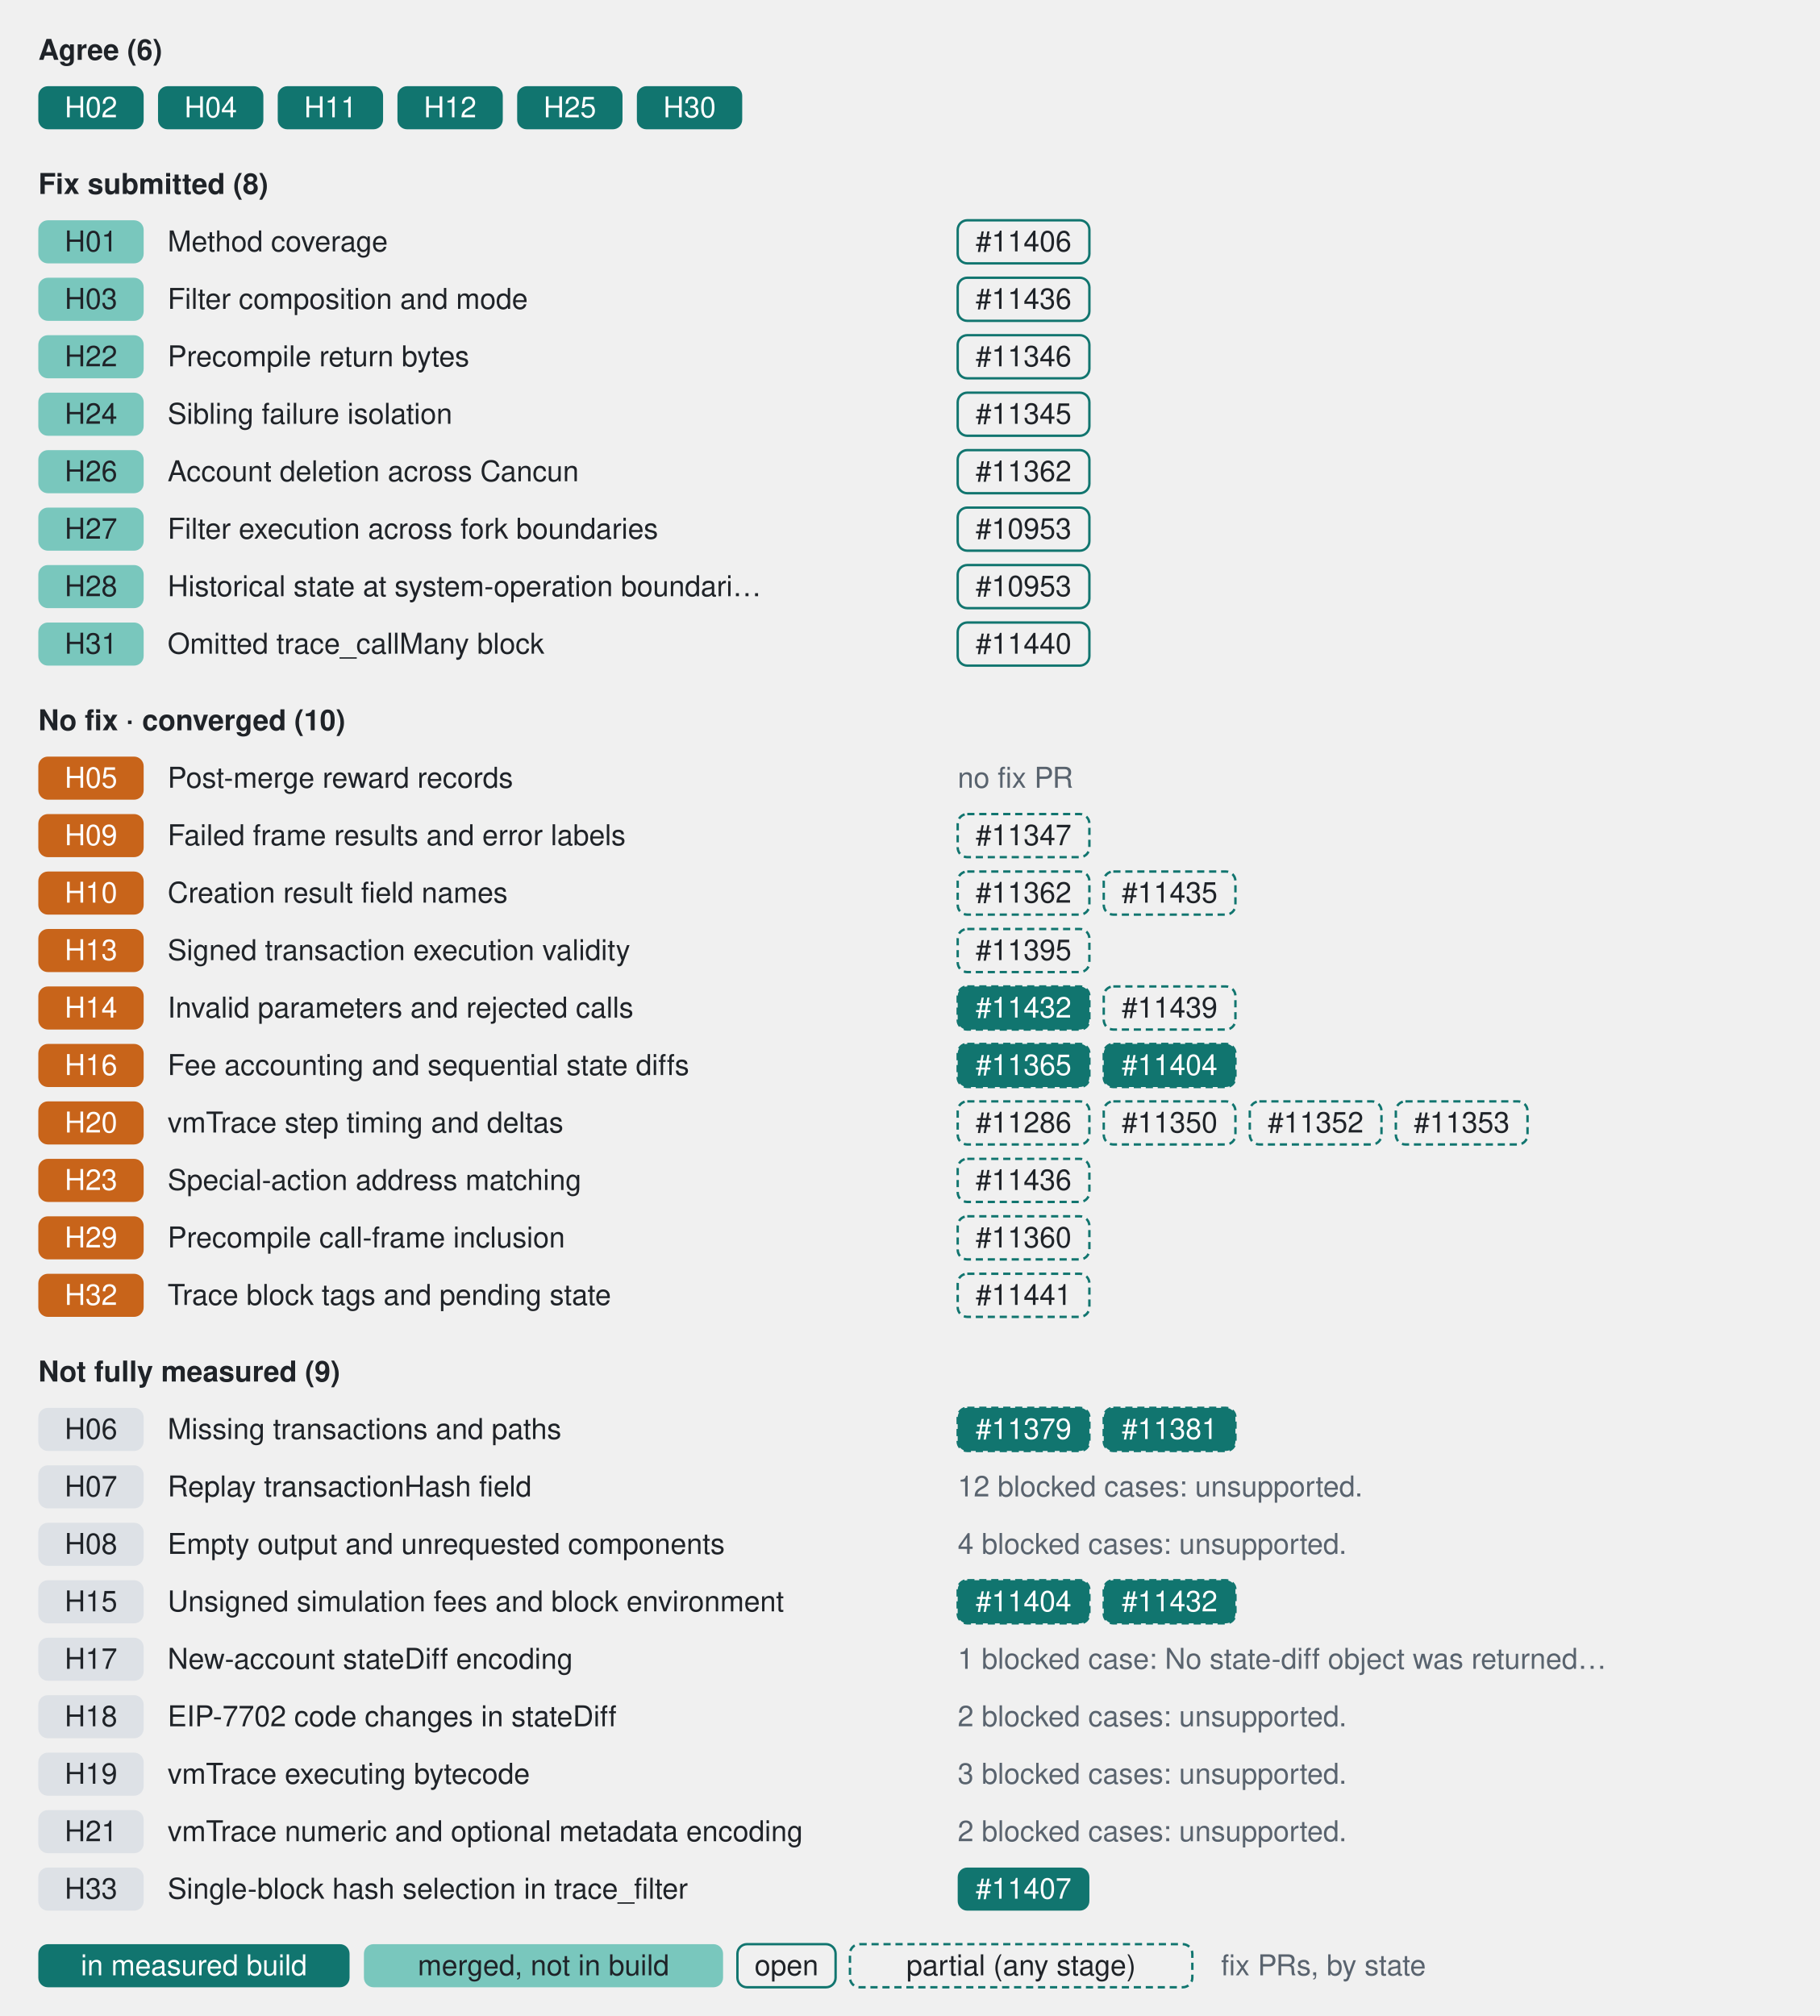
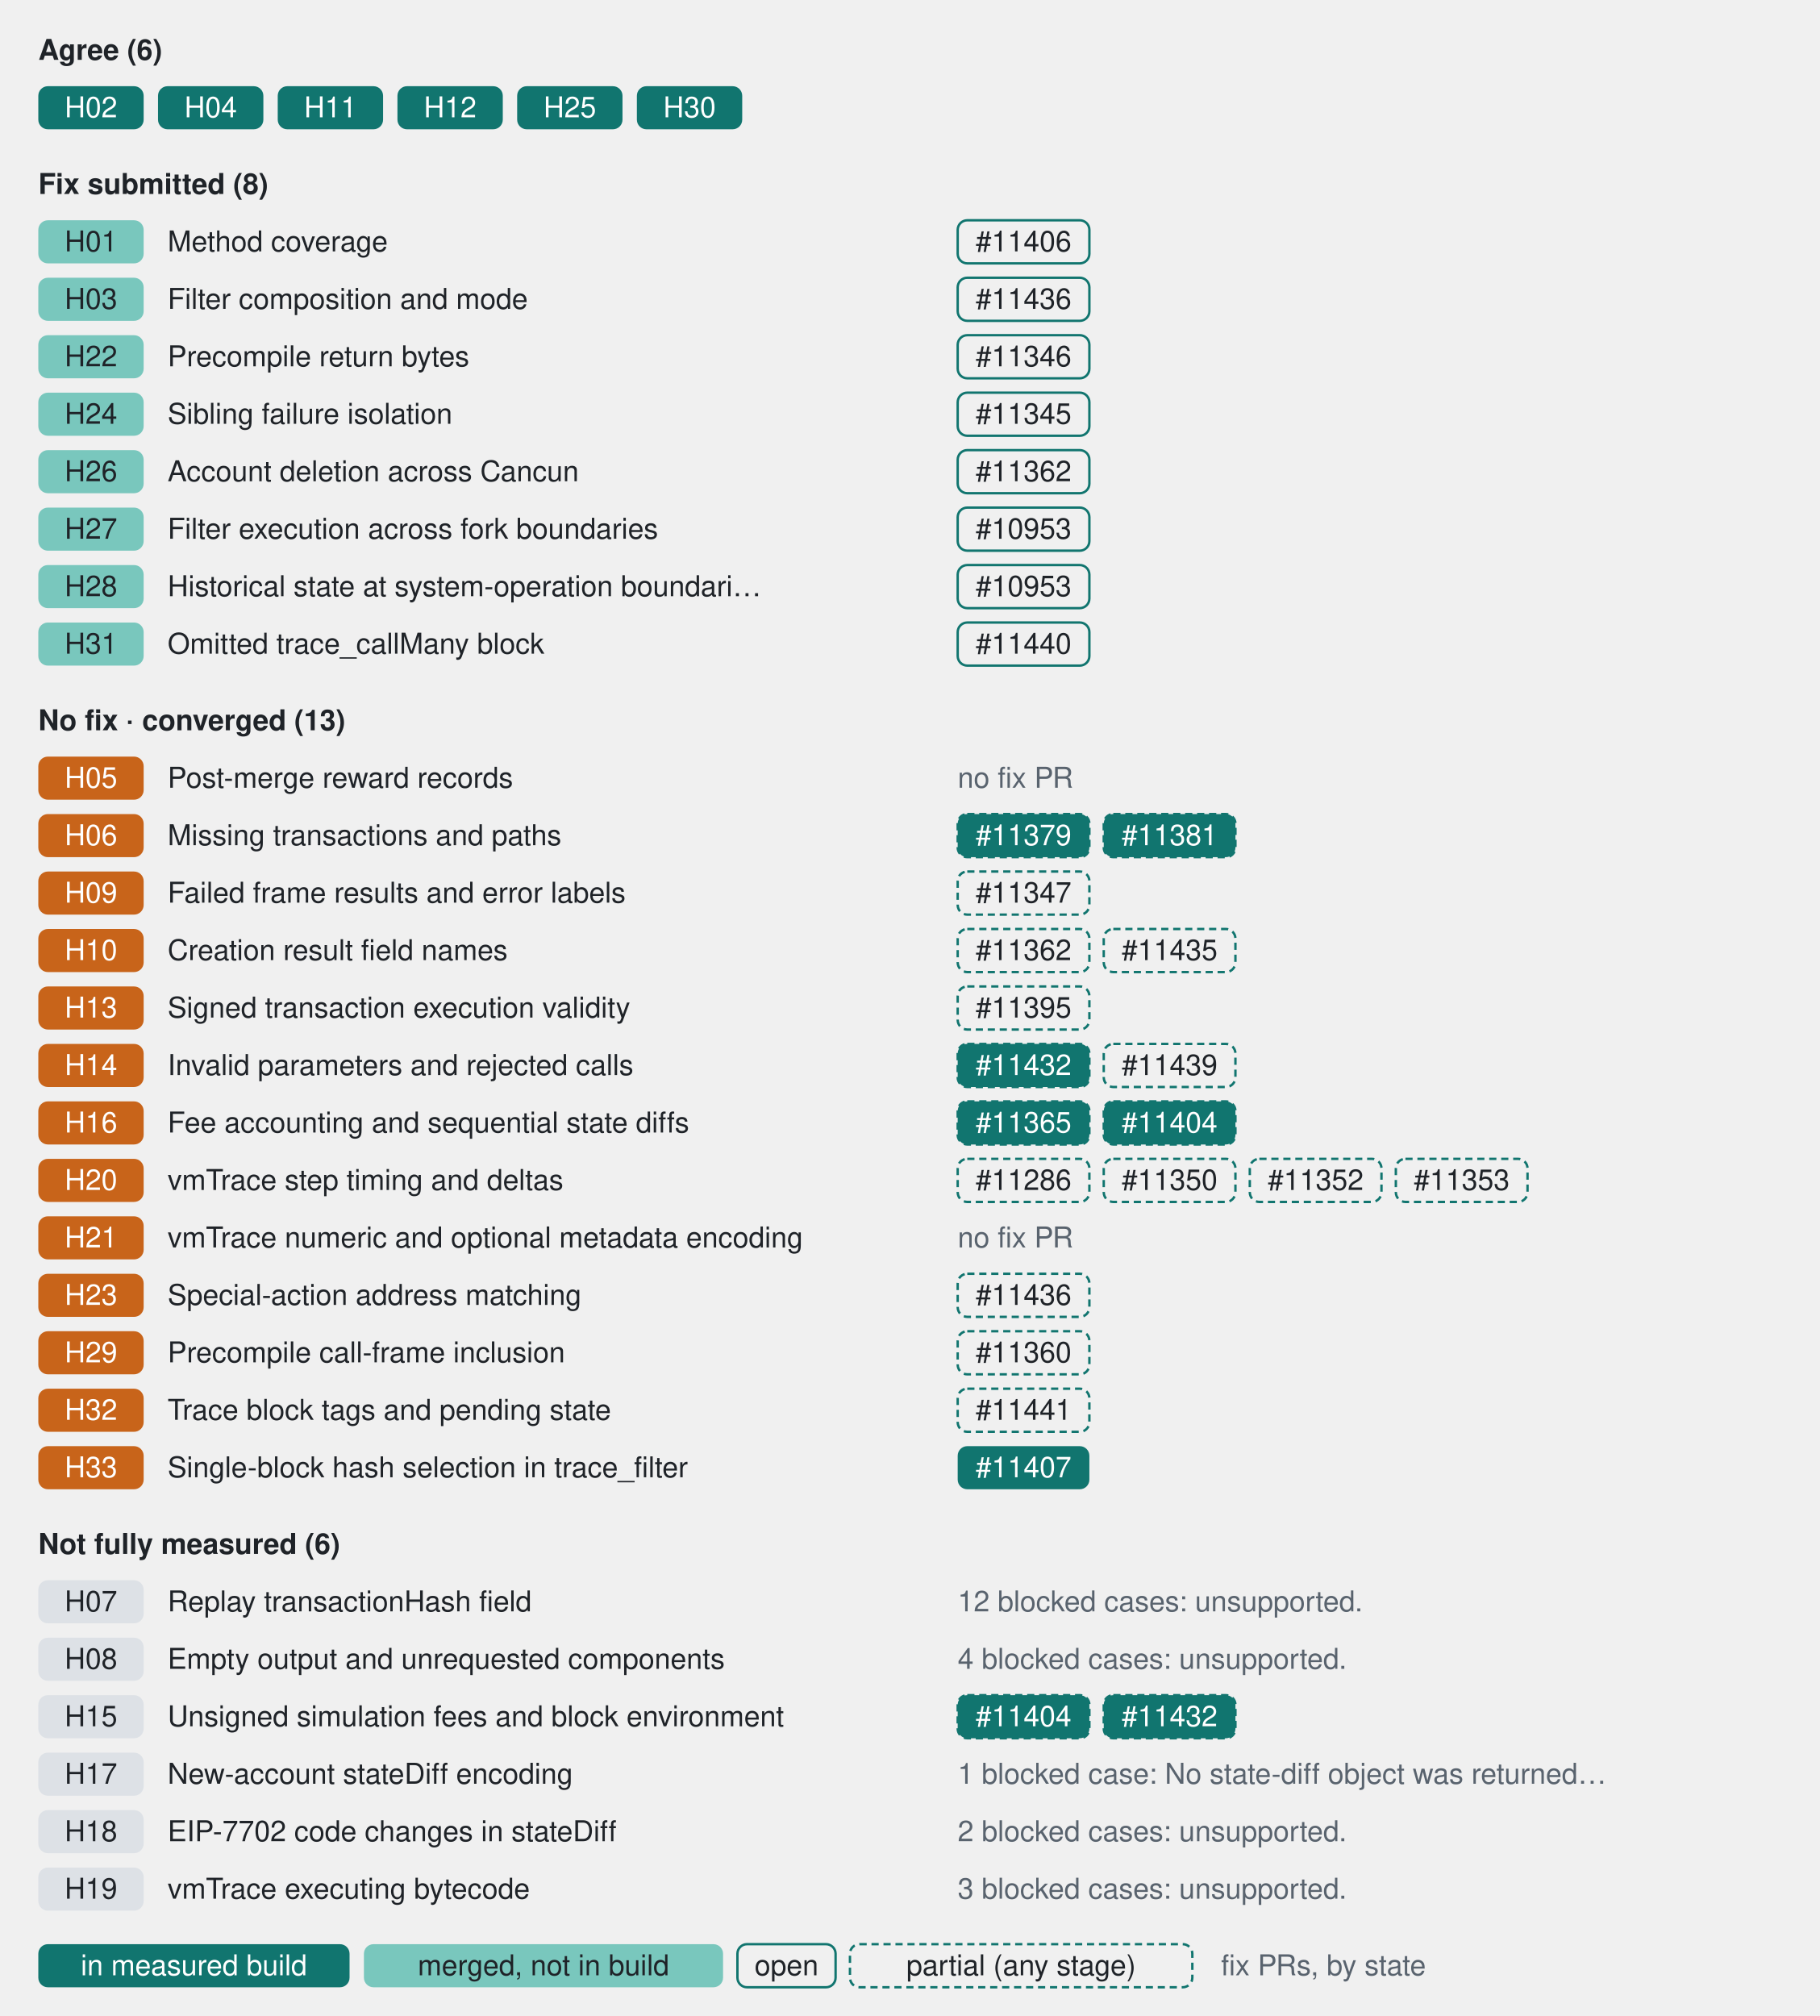
<svg xmlns="http://www.w3.org/2000/svg" width="760" height="842" viewBox="0 0 760 842" role="img" aria-labelledby="title">
  <style>text{font-family:-apple-system,BlinkMacSystemFont,"Segoe UI",Helvetica,Arial,sans-serif;font-size:12px}.head{font-weight:600}.partial{stroke-dasharray:3 2}.label{fill:#1f2328}.muted{fill:#59636e}.pr{fill:none;stroke:#11756f}.edge{stroke:#11756f}.b-agree{fill:#11756f}.n-agree{fill:#ffffff}.b-fix{fill:#79c7bd}.n-fix{fill:#1f2328}.b-converged{fill:#c8641a}.n-converged{fill:#ffffff}.b-review{fill:#f2b36b}.n-review{fill:#1f2328}.b-policy{fill:#8172c4}.n-policy{fill:#ffffff}.b-unmeasured{fill:#dde1e6}.n-unmeasured{fill:#1f2328}@media (prefers-color-scheme:dark){.label{fill:#e6edf3}.muted{fill:#9198a1}.pr{fill:none;stroke:#3aa59a}.edge{stroke:#3aa59a}.b-agree{fill:#3aa59a}.n-agree{fill:#0d1117}.b-fix{fill:#1a6b62}.n-fix{fill:#ffffff}.b-converged{fill:#e5843a}.n-converged{fill:#0d1117}.b-review{fill:#8f5420}.n-review{fill:#ffffff}.b-policy{fill:#9b8fe0}.n-policy{fill:#0d1117}.b-unmeasured{fill:#2d333b}.n-unmeasured{fill:#e6edf3}}</style>
  <text class="label head" x="16" y="25">Agree (6)</text>
  <rect class="b-agree" x="16" y="36" width="44" height="18" rx="4" />
  <text class="n-agree" x="38" y="49" text-anchor="middle">H02</text>
  <rect class="b-agree" x="66" y="36" width="44" height="18" rx="4" />
  <text class="n-agree" x="88" y="49" text-anchor="middle">H04</text>
  <rect class="b-agree" x="116" y="36" width="44" height="18" rx="4" />
  <text class="n-agree" x="138" y="49" text-anchor="middle">H11</text>
  <rect class="b-agree" x="166" y="36" width="44" height="18" rx="4" />
  <text class="n-agree" x="188" y="49" text-anchor="middle">H12</text>
  <rect class="b-agree" x="216" y="36" width="44" height="18" rx="4" />
  <text class="n-agree" x="238" y="49" text-anchor="middle">H25</text>
  <rect class="b-agree" x="266" y="36" width="44" height="18" rx="4" />
  <text class="n-agree" x="288" y="49" text-anchor="middle">H30</text>
  <text class="label head" x="16" y="81">Fix submitted (8)</text>
  <rect class="b-fix" x="16" y="92" width="44" height="18" rx="4" />
  <text class="n-fix" x="38" y="105" text-anchor="middle">H01</text>
  <text class="label" x="70" y="105">Method coverage</text>
  <rect class="pr" x="400" y="92" width="55" height="18" rx="4" />
  <text class="label" x="427.5" y="105" text-anchor="middle">#11406</text>
  <rect class="b-fix" x="16" y="116" width="44" height="18" rx="4" />
  <text class="n-fix" x="38" y="129" text-anchor="middle">H03</text>
  <text class="label" x="70" y="129">Filter composition and mode</text>
  <rect class="pr" x="400" y="116" width="55" height="18" rx="4" />
  <text class="label" x="427.5" y="129" text-anchor="middle">#11436</text>
  <rect class="b-fix" x="16" y="140" width="44" height="18" rx="4" />
  <text class="n-fix" x="38" y="153" text-anchor="middle">H22</text>
  <text class="label" x="70" y="153">Precompile return bytes</text>
  <rect class="pr" x="400" y="140" width="55" height="18" rx="4" />
  <text class="label" x="427.5" y="153" text-anchor="middle">#11346</text>
  <rect class="b-fix" x="16" y="164" width="44" height="18" rx="4" />
  <text class="n-fix" x="38" y="177" text-anchor="middle">H24</text>
  <text class="label" x="70" y="177">Sibling failure isolation</text>
  <rect class="pr" x="400" y="164" width="55" height="18" rx="4" />
  <text class="label" x="427.5" y="177" text-anchor="middle">#11345</text>
  <rect class="b-fix" x="16" y="188" width="44" height="18" rx="4" />
  <text class="n-fix" x="38" y="201" text-anchor="middle">H26</text>
  <text class="label" x="70" y="201">Account deletion across Cancun</text>
  <rect class="pr" x="400" y="188" width="55" height="18" rx="4" />
  <text class="label" x="427.5" y="201" text-anchor="middle">#11362</text>
  <rect class="b-fix" x="16" y="212" width="44" height="18" rx="4" />
  <text class="n-fix" x="38" y="225" text-anchor="middle">H27</text>
  <text class="label" x="70" y="225">Filter execution across fork boundaries</text>
  <rect class="pr" x="400" y="212" width="55" height="18" rx="4" />
  <text class="label" x="427.5" y="225" text-anchor="middle">#10953</text>
  <rect class="b-fix" x="16" y="236" width="44" height="18" rx="4" />
  <text class="n-fix" x="38" y="249" text-anchor="middle">H28</text>
  <text class="label" x="70" y="249">Historical state at system-operation boundari…</text>
  <rect class="pr" x="400" y="236" width="55" height="18" rx="4" />
  <text class="label" x="427.5" y="249" text-anchor="middle">#10953</text>
  <rect class="b-fix" x="16" y="260" width="44" height="18" rx="4" />
  <text class="n-fix" x="38" y="273" text-anchor="middle">H31</text>
  <text class="label" x="70" y="273">Omitted trace_callMany block</text>
  <rect class="pr" x="400" y="260" width="55" height="18" rx="4" />
  <text class="label" x="427.5" y="273" text-anchor="middle">#11440</text>
-   <text class="label head" x="16" y="305">No fix · converged (10)</text>
+   <text class="label head" x="16" y="305">No fix · converged (13)</text>
  <rect class="b-converged" x="16" y="316" width="44" height="18" rx="4" />
  <text class="n-converged" x="38" y="329" text-anchor="middle">H05</text>
  <text class="label" x="70" y="329">Post-merge reward records</text>
  <text class="muted" x="400" y="329">no fix PR</text>
  <rect class="b-converged" x="16" y="340" width="44" height="18" rx="4" />
-   <text class="n-converged" x="38" y="353" text-anchor="middle">H09</text>
-   <text class="label" x="70" y="353">Failed frame results and error labels</text>
-   <rect class="pr edge partial" x="400" y="340" width="55" height="18" rx="4" />
-   <text class="label" x="427.5" y="353" text-anchor="middle">#11347</text>
+   <text class="n-converged" x="38" y="353" text-anchor="middle">H06</text>
+   <text class="label" x="70" y="353">Missing transactions and paths</text>
+   <rect class="b-agree edge partial" x="400" y="340" width="55" height="18" rx="4" />
+   <text class="n-agree" x="427.5" y="353" text-anchor="middle">#11379</text>
+   <rect class="b-agree edge partial" x="461" y="340" width="55" height="18" rx="4" />
+   <text class="n-agree" x="488.5" y="353" text-anchor="middle">#11381</text>
  <rect class="b-converged" x="16" y="364" width="44" height="18" rx="4" />
-   <text class="n-converged" x="38" y="377" text-anchor="middle">H10</text>
-   <text class="label" x="70" y="377">Creation result field names</text>
+   <text class="n-converged" x="38" y="377" text-anchor="middle">H09</text>
+   <text class="label" x="70" y="377">Failed frame results and error labels</text>
  <rect class="pr edge partial" x="400" y="364" width="55" height="18" rx="4" />
-   <text class="label" x="427.5" y="377" text-anchor="middle">#11362</text>
-   <rect class="pr edge partial" x="461" y="364" width="55" height="18" rx="4" />
-   <text class="label" x="488.5" y="377" text-anchor="middle">#11435</text>
+   <text class="label" x="427.5" y="377" text-anchor="middle">#11347</text>
  <rect class="b-converged" x="16" y="388" width="44" height="18" rx="4" />
-   <text class="n-converged" x="38" y="401" text-anchor="middle">H13</text>
-   <text class="label" x="70" y="401">Signed transaction execution validity</text>
+   <text class="n-converged" x="38" y="401" text-anchor="middle">H10</text>
+   <text class="label" x="70" y="401">Creation result field names</text>
  <rect class="pr edge partial" x="400" y="388" width="55" height="18" rx="4" />
-   <text class="label" x="427.5" y="401" text-anchor="middle">#11395</text>
+   <text class="label" x="427.5" y="401" text-anchor="middle">#11362</text>
+   <rect class="pr edge partial" x="461" y="388" width="55" height="18" rx="4" />
+   <text class="label" x="488.5" y="401" text-anchor="middle">#11435</text>
  <rect class="b-converged" x="16" y="412" width="44" height="18" rx="4" />
-   <text class="n-converged" x="38" y="425" text-anchor="middle">H14</text>
-   <text class="label" x="70" y="425">Invalid parameters and rejected calls</text>
-   <rect class="b-agree edge partial" x="400" y="412" width="55" height="18" rx="4" />
-   <text class="n-agree" x="427.5" y="425" text-anchor="middle">#11432</text>
-   <rect class="pr edge partial" x="461" y="412" width="55" height="18" rx="4" />
-   <text class="label" x="488.5" y="425" text-anchor="middle">#11439</text>
+   <text class="n-converged" x="38" y="425" text-anchor="middle">H13</text>
+   <text class="label" x="70" y="425">Signed transaction execution validity</text>
+   <rect class="pr edge partial" x="400" y="412" width="55" height="18" rx="4" />
+   <text class="label" x="427.5" y="425" text-anchor="middle">#11395</text>
  <rect class="b-converged" x="16" y="436" width="44" height="18" rx="4" />
-   <text class="n-converged" x="38" y="449" text-anchor="middle">H16</text>
-   <text class="label" x="70" y="449">Fee accounting and sequential state diffs</text>
+   <text class="n-converged" x="38" y="449" text-anchor="middle">H14</text>
+   <text class="label" x="70" y="449">Invalid parameters and rejected calls</text>
  <rect class="b-agree edge partial" x="400" y="436" width="55" height="18" rx="4" />
-   <text class="n-agree" x="427.5" y="449" text-anchor="middle">#11365</text>
-   <rect class="b-agree edge partial" x="461" y="436" width="55" height="18" rx="4" />
-   <text class="n-agree" x="488.5" y="449" text-anchor="middle">#11404</text>
+   <text class="n-agree" x="427.5" y="449" text-anchor="middle">#11432</text>
+   <rect class="pr edge partial" x="461" y="436" width="55" height="18" rx="4" />
+   <text class="label" x="488.5" y="449" text-anchor="middle">#11439</text>
  <rect class="b-converged" x="16" y="460" width="44" height="18" rx="4" />
-   <text class="n-converged" x="38" y="473" text-anchor="middle">H20</text>
-   <text class="label" x="70" y="473">vmTrace step timing and deltas</text>
-   <rect class="pr edge partial" x="400" y="460" width="55" height="18" rx="4" />
-   <text class="label" x="427.5" y="473" text-anchor="middle">#11286</text>
-   <rect class="pr edge partial" x="461" y="460" width="55" height="18" rx="4" />
-   <text class="label" x="488.5" y="473" text-anchor="middle">#11350</text>
-   <rect class="pr edge partial" x="522" y="460" width="55" height="18" rx="4" />
-   <text class="label" x="549.5" y="473" text-anchor="middle">#11352</text>
-   <rect class="pr edge partial" x="583" y="460" width="55" height="18" rx="4" />
-   <text class="label" x="610.5" y="473" text-anchor="middle">#11353</text>
+   <text class="n-converged" x="38" y="473" text-anchor="middle">H16</text>
+   <text class="label" x="70" y="473">Fee accounting and sequential state diffs</text>
+   <rect class="b-agree edge partial" x="400" y="460" width="55" height="18" rx="4" />
+   <text class="n-agree" x="427.5" y="473" text-anchor="middle">#11365</text>
+   <rect class="b-agree edge partial" x="461" y="460" width="55" height="18" rx="4" />
+   <text class="n-agree" x="488.5" y="473" text-anchor="middle">#11404</text>
  <rect class="b-converged" x="16" y="484" width="44" height="18" rx="4" />
-   <text class="n-converged" x="38" y="497" text-anchor="middle">H23</text>
-   <text class="label" x="70" y="497">Special-action address matching</text>
+   <text class="n-converged" x="38" y="497" text-anchor="middle">H20</text>
+   <text class="label" x="70" y="497">vmTrace step timing and deltas</text>
  <rect class="pr edge partial" x="400" y="484" width="55" height="18" rx="4" />
-   <text class="label" x="427.5" y="497" text-anchor="middle">#11436</text>
+   <text class="label" x="427.5" y="497" text-anchor="middle">#11286</text>
+   <rect class="pr edge partial" x="461" y="484" width="55" height="18" rx="4" />
+   <text class="label" x="488.5" y="497" text-anchor="middle">#11350</text>
+   <rect class="pr edge partial" x="522" y="484" width="55" height="18" rx="4" />
+   <text class="label" x="549.5" y="497" text-anchor="middle">#11352</text>
+   <rect class="pr edge partial" x="583" y="484" width="55" height="18" rx="4" />
+   <text class="label" x="610.5" y="497" text-anchor="middle">#11353</text>
  <rect class="b-converged" x="16" y="508" width="44" height="18" rx="4" />
-   <text class="n-converged" x="38" y="521" text-anchor="middle">H29</text>
-   <text class="label" x="70" y="521">Precompile call-frame inclusion</text>
-   <rect class="pr edge partial" x="400" y="508" width="55" height="18" rx="4" />
-   <text class="label" x="427.5" y="521" text-anchor="middle">#11360</text>
+   <text class="n-converged" x="38" y="521" text-anchor="middle">H21</text>
+   <text class="label" x="70" y="521">vmTrace numeric and optional metadata encoding</text>
+   <text class="muted" x="400" y="521">no fix PR</text>
  <rect class="b-converged" x="16" y="532" width="44" height="18" rx="4" />
-   <text class="n-converged" x="38" y="545" text-anchor="middle">H32</text>
-   <text class="label" x="70" y="545">Trace block tags and pending state</text>
+   <text class="n-converged" x="38" y="545" text-anchor="middle">H23</text>
+   <text class="label" x="70" y="545">Special-action address matching</text>
  <rect class="pr edge partial" x="400" y="532" width="55" height="18" rx="4" />
-   <text class="label" x="427.5" y="545" text-anchor="middle">#11441</text>
-   <text class="label head" x="16" y="577">Not fully measured (9)</text>
-   <rect class="b-unmeasured" x="16" y="588" width="44" height="18" rx="4" />
-   <text class="n-unmeasured" x="38" y="601" text-anchor="middle">H06</text>
-   <text class="label" x="70" y="601">Missing transactions and paths</text>
-   <rect class="b-agree edge partial" x="400" y="588" width="55" height="18" rx="4" />
-   <text class="n-agree" x="427.5" y="601" text-anchor="middle">#11379</text>
-   <rect class="b-agree edge partial" x="461" y="588" width="55" height="18" rx="4" />
-   <text class="n-agree" x="488.5" y="601" text-anchor="middle">#11381</text>
-   <rect class="b-unmeasured" x="16" y="612" width="44" height="18" rx="4" />
-   <text class="n-unmeasured" x="38" y="625" text-anchor="middle">H07</text>
-   <text class="label" x="70" y="625">Replay transactionHash field</text>
-   <text class="muted" x="400" y="625">12 blocked cases: unsupported.</text>
-   <rect class="b-unmeasured" x="16" y="636" width="44" height="18" rx="4" />
-   <text class="n-unmeasured" x="38" y="649" text-anchor="middle">H08</text>
-   <text class="label" x="70" y="649">Empty output and unrequested components</text>
-   <text class="muted" x="400" y="649">4 blocked cases: unsupported.</text>
+   <text class="label" x="427.5" y="545" text-anchor="middle">#11436</text>
+   <rect class="b-converged" x="16" y="556" width="44" height="18" rx="4" />
+   <text class="n-converged" x="38" y="569" text-anchor="middle">H29</text>
+   <text class="label" x="70" y="569">Precompile call-frame inclusion</text>
+   <rect class="pr edge partial" x="400" y="556" width="55" height="18" rx="4" />
+   <text class="label" x="427.5" y="569" text-anchor="middle">#11360</text>
+   <rect class="b-converged" x="16" y="580" width="44" height="18" rx="4" />
+   <text class="n-converged" x="38" y="593" text-anchor="middle">H32</text>
+   <text class="label" x="70" y="593">Trace block tags and pending state</text>
+   <rect class="pr edge partial" x="400" y="580" width="55" height="18" rx="4" />
+   <text class="label" x="427.5" y="593" text-anchor="middle">#11441</text>
+   <rect class="b-converged" x="16" y="604" width="44" height="18" rx="4" />
+   <text class="n-converged" x="38" y="617" text-anchor="middle">H33</text>
+   <text class="label" x="70" y="617">Single-block hash selection in trace_filter</text>
+   <rect class="b-agree" x="400" y="604" width="55" height="18" rx="4" />
+   <text class="n-agree" x="427.5" y="617" text-anchor="middle">#11407</text>
+   <text class="label head" x="16" y="649">Not fully measured (6)</text>
  <rect class="b-unmeasured" x="16" y="660" width="44" height="18" rx="4" />
-   <text class="n-unmeasured" x="38" y="673" text-anchor="middle">H15</text>
-   <text class="label" x="70" y="673">Unsigned simulation fees and block environment</text>
-   <rect class="b-agree edge partial" x="400" y="660" width="55" height="18" rx="4" />
-   <text class="n-agree" x="427.5" y="673" text-anchor="middle">#11404</text>
-   <rect class="b-agree edge partial" x="461" y="660" width="55" height="18" rx="4" />
-   <text class="n-agree" x="488.5" y="673" text-anchor="middle">#11432</text>
+   <text class="n-unmeasured" x="38" y="673" text-anchor="middle">H07</text>
+   <text class="label" x="70" y="673">Replay transactionHash field</text>
+   <text class="muted" x="400" y="673">12 blocked cases: unsupported.</text>
  <rect class="b-unmeasured" x="16" y="684" width="44" height="18" rx="4" />
-   <text class="n-unmeasured" x="38" y="697" text-anchor="middle">H17</text>
-   <text class="label" x="70" y="697">New-account stateDiff encoding</text>
-   <text class="muted" x="400" y="697">1 blocked case: No state-diff object was returned…</text>
+   <text class="n-unmeasured" x="38" y="697" text-anchor="middle">H08</text>
+   <text class="label" x="70" y="697">Empty output and unrequested components</text>
+   <text class="muted" x="400" y="697">4 blocked cases: unsupported.</text>
  <rect class="b-unmeasured" x="16" y="708" width="44" height="18" rx="4" />
-   <text class="n-unmeasured" x="38" y="721" text-anchor="middle">H18</text>
-   <text class="label" x="70" y="721">EIP-7702 code changes in stateDiff</text>
-   <text class="muted" x="400" y="721">2 blocked cases: unsupported.</text>
+   <text class="n-unmeasured" x="38" y="721" text-anchor="middle">H15</text>
+   <text class="label" x="70" y="721">Unsigned simulation fees and block environment</text>
+   <rect class="b-agree edge partial" x="400" y="708" width="55" height="18" rx="4" />
+   <text class="n-agree" x="427.5" y="721" text-anchor="middle">#11404</text>
+   <rect class="b-agree edge partial" x="461" y="708" width="55" height="18" rx="4" />
+   <text class="n-agree" x="488.5" y="721" text-anchor="middle">#11432</text>
  <rect class="b-unmeasured" x="16" y="732" width="44" height="18" rx="4" />
-   <text class="n-unmeasured" x="38" y="745" text-anchor="middle">H19</text>
-   <text class="label" x="70" y="745">vmTrace executing bytecode</text>
-   <text class="muted" x="400" y="745">3 blocked cases: unsupported.</text>
+   <text class="n-unmeasured" x="38" y="745" text-anchor="middle">H17</text>
+   <text class="label" x="70" y="745">New-account stateDiff encoding</text>
+   <text class="muted" x="400" y="745">1 blocked case: No state-diff object was returned…</text>
  <rect class="b-unmeasured" x="16" y="756" width="44" height="18" rx="4" />
-   <text class="n-unmeasured" x="38" y="769" text-anchor="middle">H21</text>
-   <text class="label" x="70" y="769">vmTrace numeric and optional metadata encoding</text>
+   <text class="n-unmeasured" x="38" y="769" text-anchor="middle">H18</text>
+   <text class="label" x="70" y="769">EIP-7702 code changes in stateDiff</text>
  <text class="muted" x="400" y="769">2 blocked cases: unsupported.</text>
  <rect class="b-unmeasured" x="16" y="780" width="44" height="18" rx="4" />
-   <text class="n-unmeasured" x="38" y="793" text-anchor="middle">H33</text>
-   <text class="label" x="70" y="793">Single-block hash selection in trace_filter</text>
-   <rect class="b-agree" x="400" y="780" width="55" height="18" rx="4" />
-   <text class="n-agree" x="427.5" y="793" text-anchor="middle">#11407</text>
+   <text class="n-unmeasured" x="38" y="793" text-anchor="middle">H19</text>
+   <text class="label" x="70" y="793">vmTrace executing bytecode</text>
+   <text class="muted" x="400" y="793">3 blocked cases: unsupported.</text>
  <rect class="b-agree" x="16" y="812" width="130" height="18" rx="4" />
  <text class="n-agree" x="81" y="825" text-anchor="middle">in measured build</text>
  <rect class="b-fix" x="152" y="812" width="150" height="18" rx="4" />
  <text class="n-fix" x="227" y="825" text-anchor="middle">merged, not in build</text>
  <rect class="pr" x="308" y="812" width="41" height="18" rx="4" />
  <text class="label" x="328.5" y="825" text-anchor="middle">open</text>
  <rect class="pr partial" x="355" y="812" width="143" height="18" rx="4" />
  <text class="label" x="426.5" y="825" text-anchor="middle">partial (any stage)</text>
  <text class="muted" x="510" y="825">fix PRs, by state</text>
</svg>
